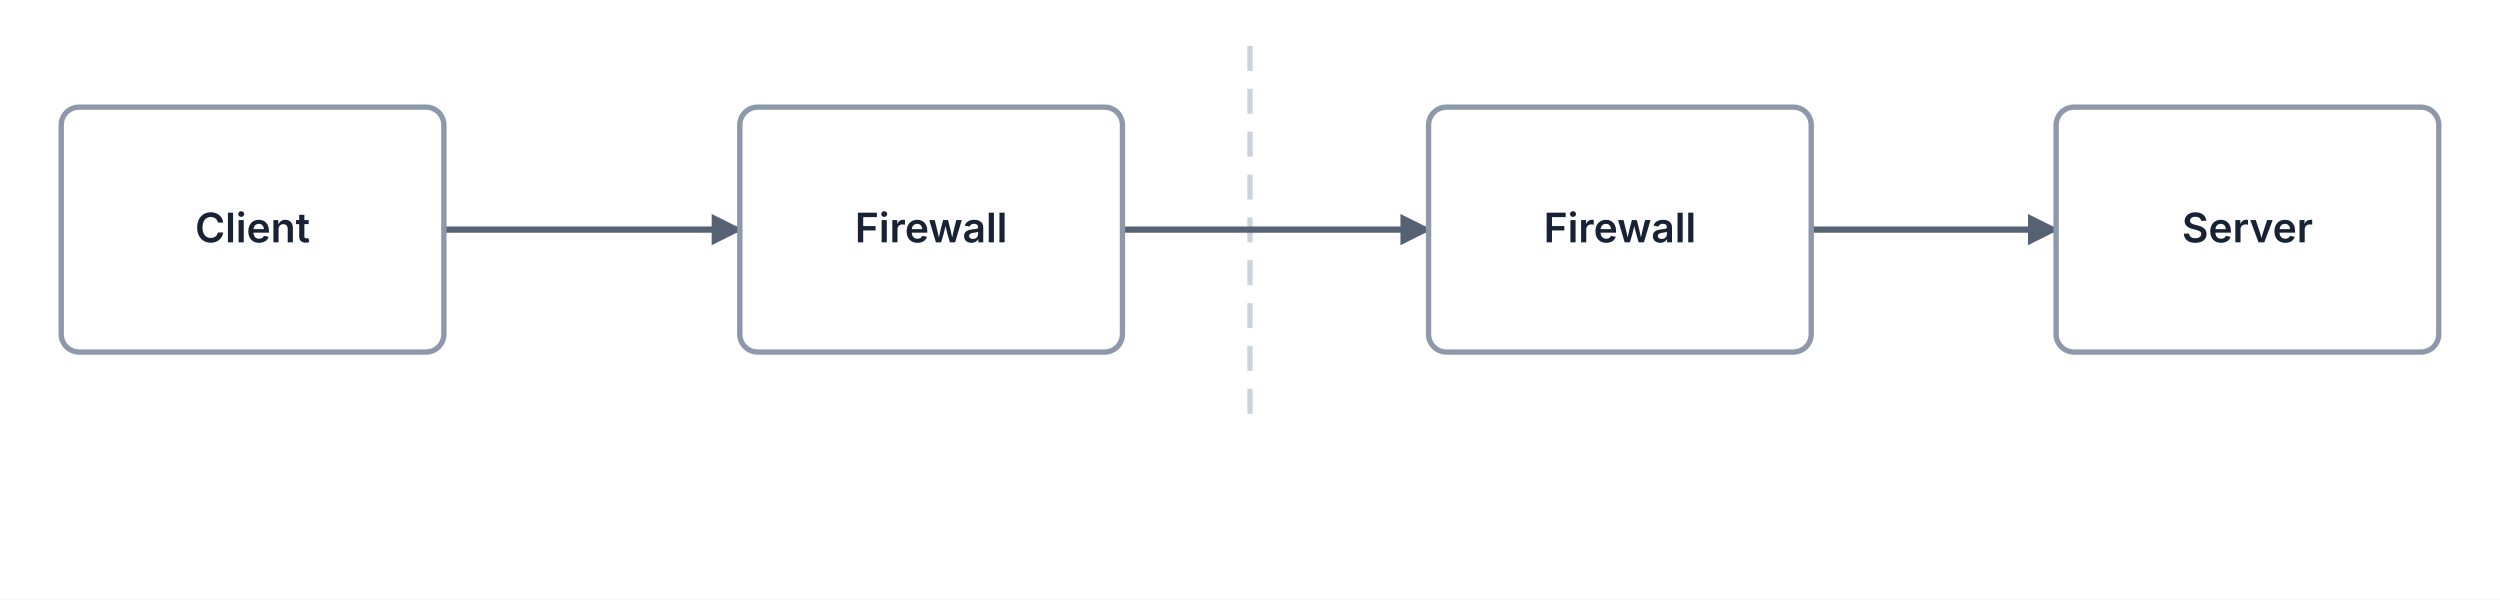
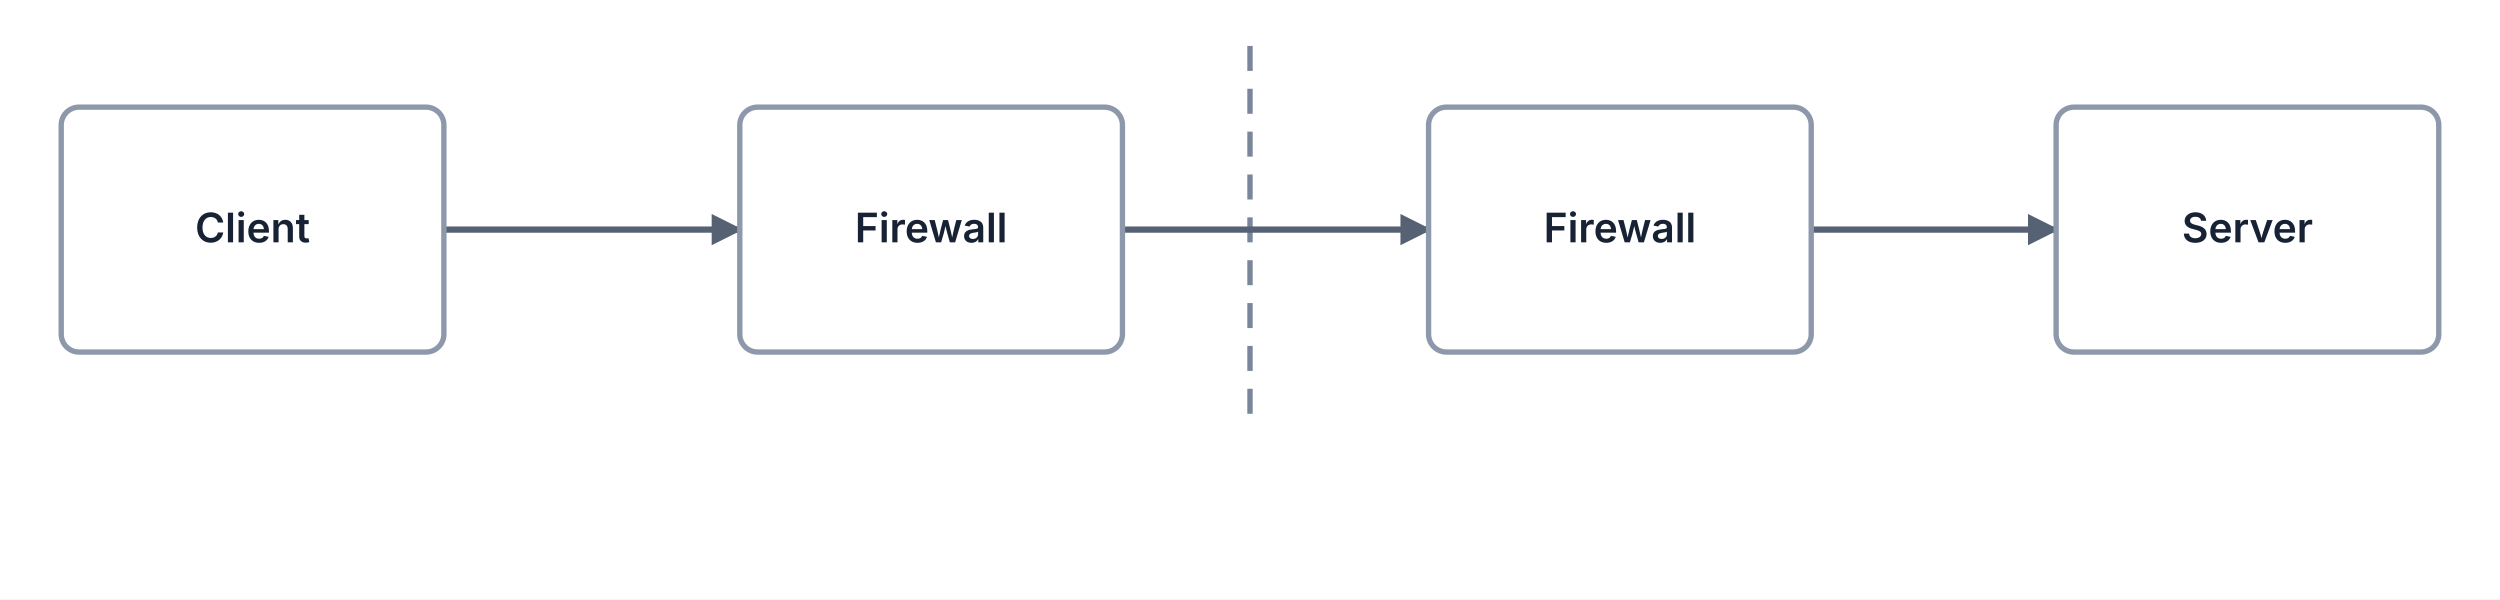
<svg xmlns="http://www.w3.org/2000/svg" width="700" height="167.86" viewBox="0 0 980 235" role="img" aria-labelledby="title description">
  <defs>
    <marker id="arrow" viewBox="0 0 8 8" refX="7.2" refY="4" markerWidth="7" markerHeight="7" orient="auto-start-reverse">
      <path d="M 0 0 L 8 4 L 0 8 Z" fill="#566174" />
    </marker>
  </defs>
  <style>
    text {
      fill: #182235;
      font-family: Inter, ui-sans-serif, system-ui, -apple-system, BlinkMacSystemFont, "Segoe UI", sans-serif;
    }
    .label {
      font-size: 16px;
      font-weight: 600;
      text-anchor: middle;
    }
    .application {
      fill: #ffffff;
      stroke: #8d99aa;
      stroke-width: 1.5;
    }
-     .boundary {
-       fill: #fbfcfe;
-       stroke: #cbd3de;
+     .network-boundary {
+       fill: none;
+       stroke: #7a8699;
      stroke-width: 1.5;
      stroke-dasharray: 7 5;
    }
    .connector {
      fill: none;
      stroke: #566174;
      stroke-width: 1.75;
      stroke-linecap: round;
      stroke-linejoin: round;
    }
    .one-way {
      marker-end: url(#arrow);
    }
  </style>
  <rect width="980" height="235" fill="#ffffff" />
  <g id="boundaries" aria-hidden="true">
-     <path class="boundary" d="M 490 18 V 165" vector-effect="non-scaling-stroke" />
+     <path class="network-boundary" d="M 490 18 V 165" vector-effect="non-scaling-stroke" />
  </g>
  <g id="connectors" aria-hidden="true">
    <path class="connector one-way" d="M 174 90 L 290 90" vector-effect="non-scaling-stroke" />
    <path class="connector one-way" d="M 440 90 L 560 90" vector-effect="non-scaling-stroke" />
    <path class="connector one-way" d="M 710 90 L 806 90" vector-effect="non-scaling-stroke" />
  </g>
  <g id="components" aria-hidden="true">
    <rect class="application" x="24" y="42" width="150" height="96" rx="7" vector-effect="non-scaling-stroke" />
    <rect class="application" x="290" y="42" width="150" height="96" rx="7" vector-effect="non-scaling-stroke" />
    <rect class="application" x="560" y="42" width="150" height="96" rx="7" vector-effect="non-scaling-stroke" />
    <rect class="application" x="806" y="42" width="150" height="96" rx="7" vector-effect="non-scaling-stroke" />
  </g>
  <g id="labels">
    <text class="label" x="99.0" y="95.0">Client</text>
    <text class="label" x="365.0" y="95.0">Firewall</text>
    <text class="label" x="635.0" y="95.0">Firewall</text>
    <text class="label" x="881.0" y="95.0">Server</text>
  </g>
</svg>
